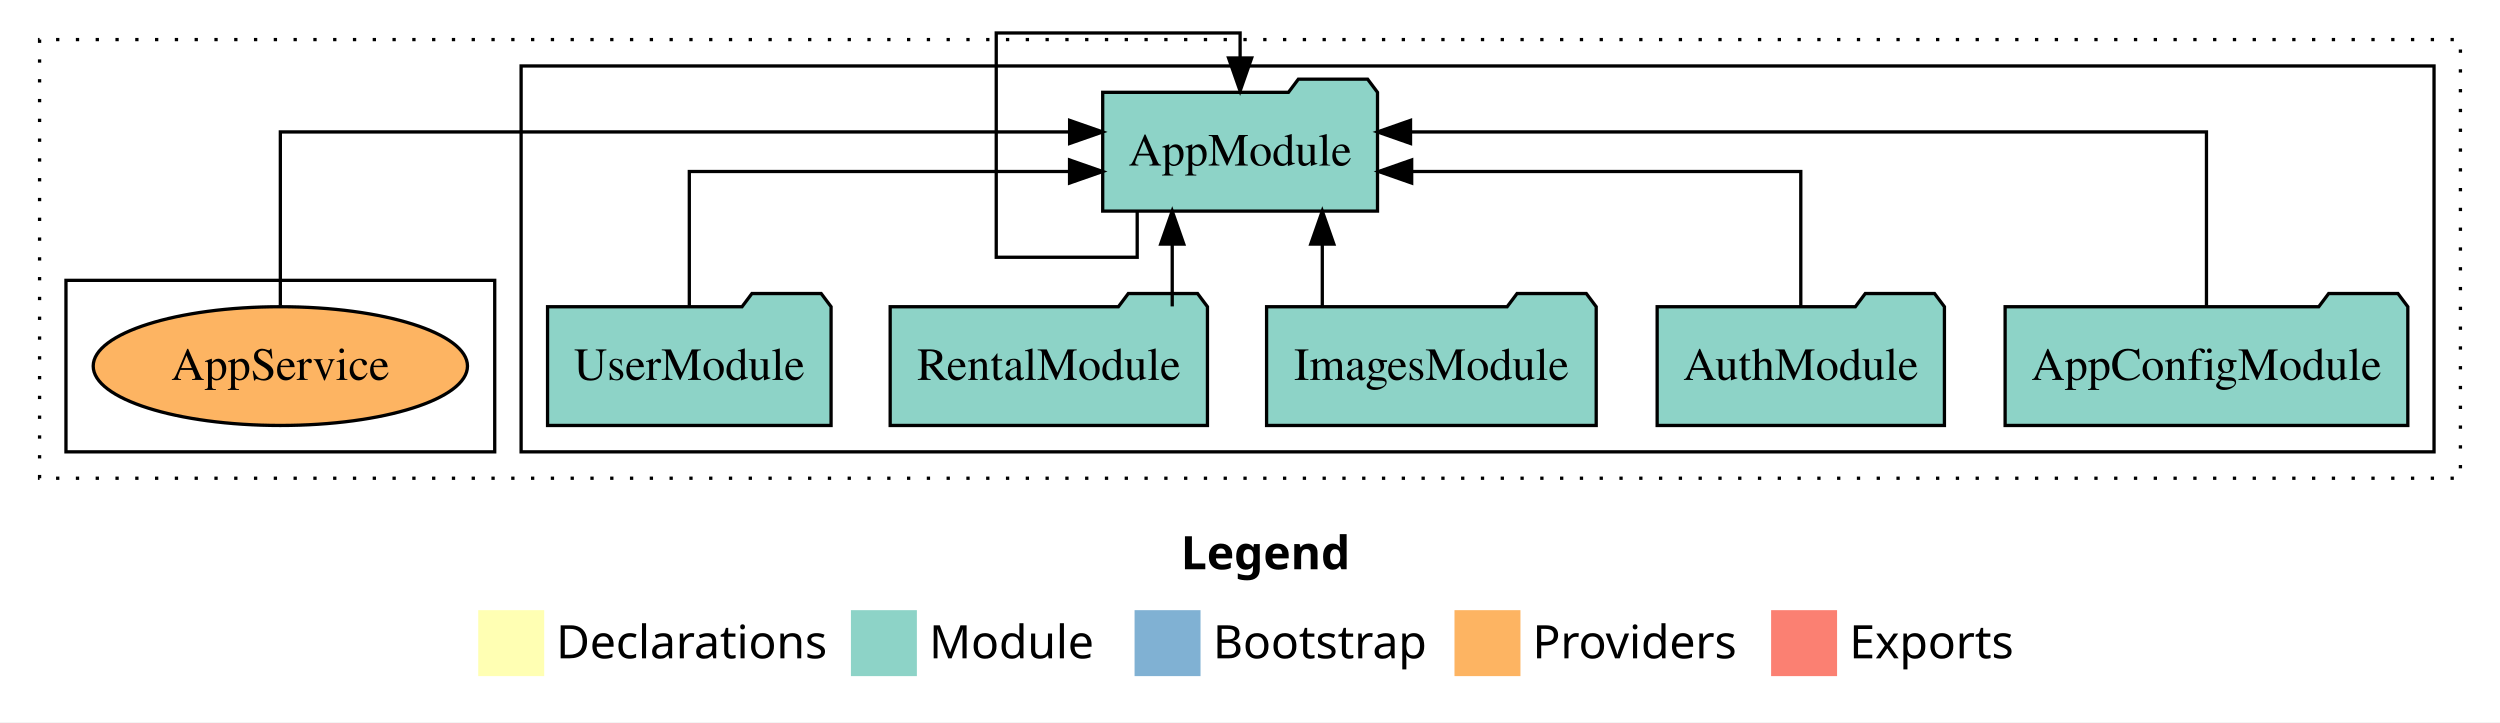
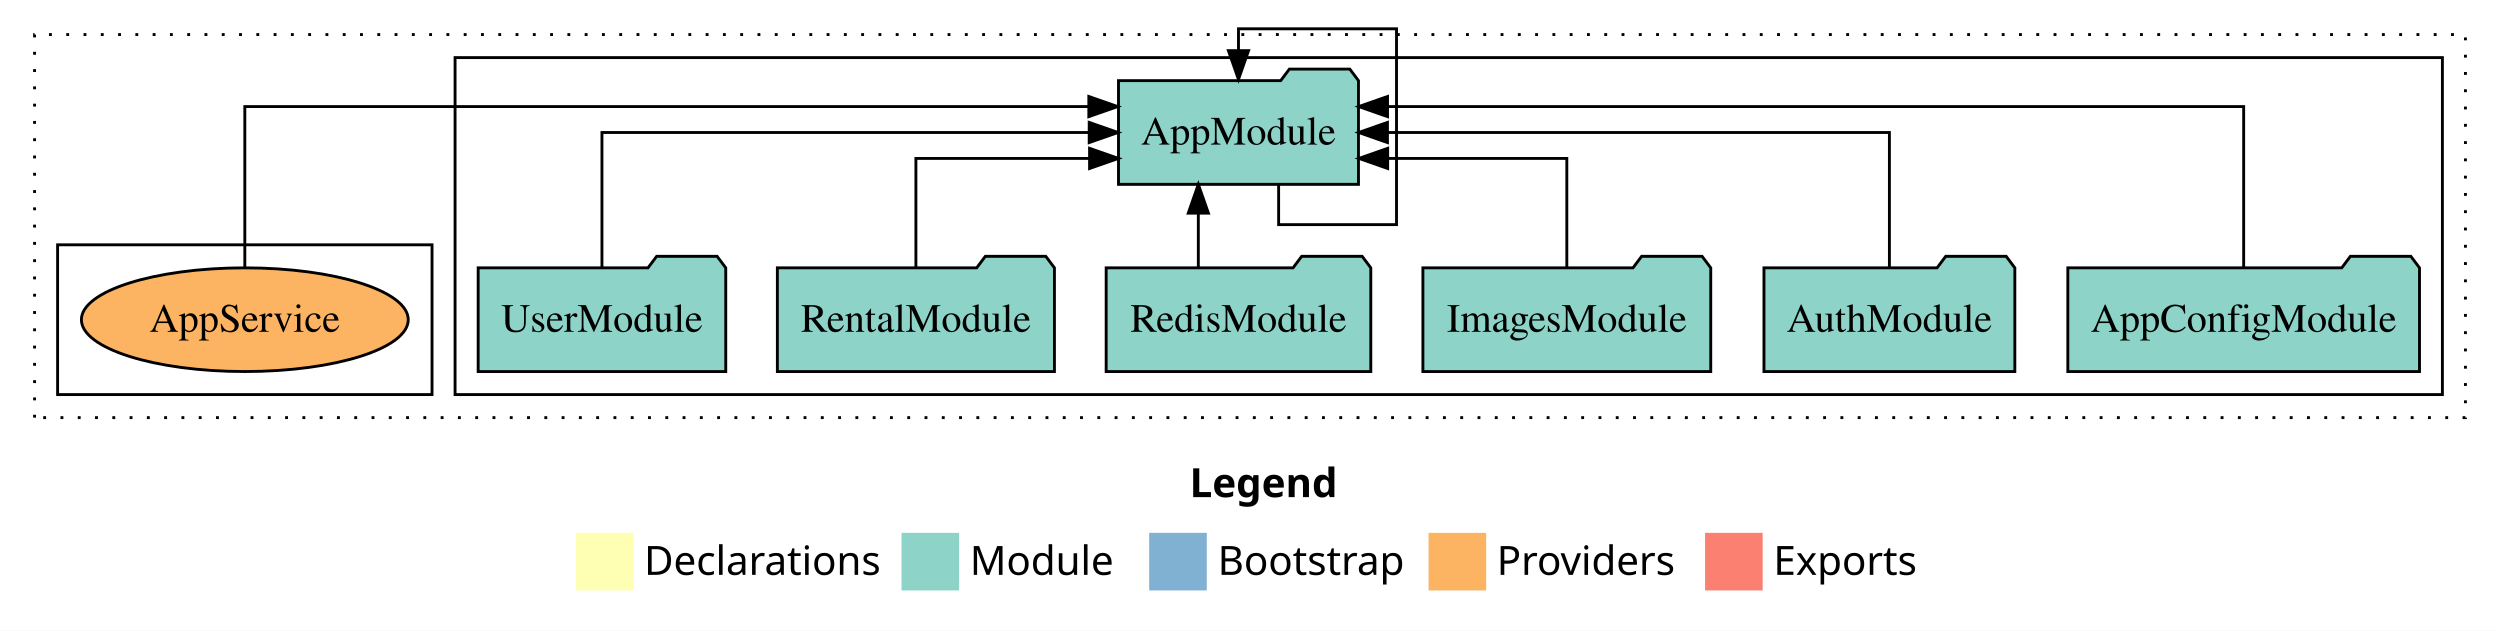
- <svg xmlns="http://www.w3.org/2000/svg" width="758pt" height="219pt" viewBox="0.00 0.00 758.00 219.00">
+ <svg xmlns="http://www.w3.org/2000/svg" width="868pt" height="219pt" viewBox="0.00 0.00 868.00 219.00">
  <g id="graph0" class="graph" transform="scale(1 1) rotate(0) translate(4 215)">
-     <polygon fill="white" stroke="transparent" points="-4,4 -4,-215 754,-215 754,4 -4,4" />
-     <text text-anchor="start" x="354.01" y="-42.4" font-family="sans-serif" font-weight="bold" font-size="14.00">Legend</text>
-     <polygon fill="#ffffb3" stroke="transparent" points="141,-10 141,-30 161,-30 161,-10 141,-10" />
-     <text text-anchor="start" x="164.63" y="-15.4" font-family="sans-serif" font-size="14.00">  Declarations</text>
-     <polygon fill="#8dd3c7" stroke="transparent" points="254,-10 254,-30 274,-30 274,-10 254,-10" />
-     <text text-anchor="start" x="277.73" y="-15.4" font-family="sans-serif" font-size="14.00">  Module</text>
-     <polygon fill="#80b1d3" stroke="transparent" points="340,-10 340,-30 360,-30 360,-10 340,-10" />
-     <text text-anchor="start" x="363.78" y="-15.4" font-family="sans-serif" font-size="14.00">  Bootstrap</text>
-     <polygon fill="#fdb462" stroke="transparent" points="437,-10 437,-30 457,-30 457,-10 437,-10" />
-     <text text-anchor="start" x="460.67" y="-15.4" font-family="sans-serif" font-size="14.00">  Providers</text>
-     <polygon fill="#fb8072" stroke="transparent" points="533,-10 533,-30 553,-30 553,-10 533,-10" />
-     <text text-anchor="start" x="556.73" y="-15.4" font-family="sans-serif" font-size="14.00">  Exports</text>
+     <polygon fill="white" stroke="transparent" points="-4,4 -4,-215 864,-215 864,4 -4,4" />
+     <text text-anchor="start" x="409.01" y="-42.4" font-family="sans-serif" font-weight="bold" font-size="14.00">Legend</text>
+     <polygon fill="#ffffb3" stroke="transparent" points="196,-10 196,-30 216,-30 216,-10 196,-10" />
+     <text text-anchor="start" x="219.63" y="-15.4" font-family="sans-serif" font-size="14.00">  Declarations</text>
+     <polygon fill="#8dd3c7" stroke="transparent" points="309,-10 309,-30 329,-30 329,-10 309,-10" />
+     <text text-anchor="start" x="332.73" y="-15.4" font-family="sans-serif" font-size="14.00">  Module</text>
+     <polygon fill="#80b1d3" stroke="transparent" points="395,-10 395,-30 415,-30 415,-10 395,-10" />
+     <text text-anchor="start" x="418.78" y="-15.4" font-family="sans-serif" font-size="14.00">  Bootstrap</text>
+     <polygon fill="#fdb462" stroke="transparent" points="492,-10 492,-30 512,-30 512,-10 492,-10" />
+     <text text-anchor="start" x="515.67" y="-15.4" font-family="sans-serif" font-size="14.00">  Providers</text>
+     <polygon fill="#fb8072" stroke="transparent" points="588,-10 588,-30 608,-30 608,-10 588,-10" />
+     <text text-anchor="start" x="611.73" y="-15.4" font-family="sans-serif" font-size="14.00">  Exports</text>
    <g id="clust1" class="cluster">
-       <polygon fill="none" stroke="black" stroke-dasharray="1,5" points="8,-70 8,-203 742,-203 742,-70 8,-70" />
+       <polygon fill="none" stroke="black" stroke-dasharray="1,5" points="8,-70 8,-203 852,-203 852,-70 8,-70" />
    </g>
    <g id="clust3" class="cluster">
-       <polygon fill="none" stroke="black" points="154,-78 154,-195 734,-195 734,-78 154,-78" />
+       <polygon fill="none" stroke="black" points="154,-78 154,-195 844,-195 844,-78 154,-78" />
    </g>
    <g id="clust6" class="cluster">
      <polygon fill="none" stroke="black" points="16,-78 16,-130 146,-130 146,-78 16,-78" />
    </g>
    <g id="node1" class="node">
-       <polygon fill="#8dd3c7" stroke="black" points="726.05,-122 723.05,-126 702.05,-126 699.05,-122 603.95,-122 603.95,-86 726.05,-86 726.05,-122" />
-       <text text-anchor="middle" x="665" y="-99.8" font-family="Times,serif" font-size="14.00">AppConfigModule</text>
+       <polygon fill="#8dd3c7" stroke="black" points="836.05,-122 833.05,-126 812.05,-126 809.05,-122 713.95,-122 713.95,-86 836.05,-86 836.05,-122" />
+       <text text-anchor="middle" x="775" y="-99.8" font-family="Times,serif" font-size="14.00">AppConfigModule</text>
    </g>
    <g id="node2" class="node">
-       <polygon fill="#8dd3c7" stroke="black" points="413.66,-187 410.66,-191 389.66,-191 386.66,-187 330.34,-187 330.34,-151 413.66,-151 413.66,-187" />
-       <text text-anchor="middle" x="372" y="-164.8" font-family="Times,serif" font-size="14.00">AppModule</text>
+       <polygon fill="#8dd3c7" stroke="black" points="467.66,-187 464.66,-191 443.66,-191 440.66,-187 384.34,-187 384.34,-151 467.66,-151 467.66,-187" />
+       <text text-anchor="middle" x="426" y="-164.8" font-family="Times,serif" font-size="14.00">AppModule</text>
    </g>
    <g id="edge1" class="edge">
-       <path fill="none" stroke="black" d="M665,-122.28C665,-143.32 665,-175 665,-175 665,-175 423.67,-175 423.67,-175" />
-       <polygon fill="black" stroke="black" points="423.67,-171.5 413.67,-175 423.67,-178.5 423.67,-171.5" />
+       <path fill="none" stroke="black" d="M775,-122.29C775,-144.21 775,-178 775,-178 775,-178 477.75,-178 477.75,-178" />
+       <polygon fill="black" stroke="black" points="477.75,-174.5 467.75,-178 477.75,-181.5 477.75,-174.5" />
    </g>
    <g id="edge2" class="edge">
-       <path fill="none" stroke="black" d="M340.8,-150.76C340.8,-143.57 340.8,-137 340.8,-137 340.8,-137 298.06,-137 298.06,-137 298.06,-137 298.06,-205 298.06,-205 298.06,-205 372,-205 372,-205 372,-205 372,-197.42 372,-197.42" />
-       <polygon fill="black" stroke="black" points="375.5,-197.42 372,-187.42 368.5,-197.42 375.5,-197.42" />
+       <path fill="none" stroke="black" d="M439.94,-150.76C439.94,-143.57 439.94,-137 439.94,-137 439.94,-137 480.87,-137 480.87,-137 480.87,-137 480.87,-205 480.87,-205 480.87,-205 426,-205 426,-205 426,-205 426,-197.42 426,-197.42" />
+       <polygon fill="black" stroke="black" points="429.5,-197.42 426,-187.42 422.5,-197.42 429.5,-197.42" />
    </g>
    <g id="node3" class="node">
-       <polygon fill="#8dd3c7" stroke="black" points="585.55,-122 582.55,-126 561.55,-126 558.55,-122 498.45,-122 498.45,-86 585.55,-86 585.55,-122" />
-       <text text-anchor="middle" x="542" y="-99.8" font-family="Times,serif" font-size="14.00">AuthModule</text>
+       <polygon fill="#8dd3c7" stroke="black" points="695.55,-122 692.55,-126 671.55,-126 668.55,-122 608.45,-122 608.45,-86 695.55,-86 695.55,-122" />
+       <text text-anchor="middle" x="652" y="-99.8" font-family="Times,serif" font-size="14.00">AuthModule</text>
    </g>
    <g id="edge3" class="edge">
-       <path fill="none" stroke="black" d="M542,-122.02C542,-139.37 542,-163 542,-163 542,-163 424.02,-163 424.02,-163" />
-       <polygon fill="black" stroke="black" points="424.02,-159.5 414.02,-163 424.02,-166.5 424.02,-159.5" />
+       <path fill="none" stroke="black" d="M652,-122.11C652,-141.34 652,-169 652,-169 652,-169 477.72,-169 477.72,-169" />
+       <polygon fill="black" stroke="black" points="477.72,-165.5 467.72,-169 477.72,-172.5 477.72,-165.5" />
    </g>
    <g id="node4" class="node">
-       <polygon fill="#8dd3c7" stroke="black" points="479.97,-122 476.97,-126 455.97,-126 452.97,-122 380.03,-122 380.03,-86 479.97,-86 479.97,-122" />
-       <text text-anchor="middle" x="430" y="-99.8" font-family="Times,serif" font-size="14.00">ImagesModule</text>
+       <polygon fill="#8dd3c7" stroke="black" points="589.97,-122 586.97,-126 565.97,-126 562.97,-122 490.03,-122 490.03,-86 589.97,-86 589.97,-122" />
+       <text text-anchor="middle" x="540" y="-99.8" font-family="Times,serif" font-size="14.00">ImagesModule</text>
    </g>
    <g id="edge4" class="edge">
-       <path fill="none" stroke="black" d="M396.92,-122.11C396.92,-122.11 396.92,-140.99 396.92,-140.99" />
-       <polygon fill="black" stroke="black" points="393.42,-140.99 396.92,-150.99 400.42,-140.99 393.42,-140.99" />
+       <path fill="none" stroke="black" d="M540,-122.03C540,-138.4 540,-160 540,-160 540,-160 477.8,-160 477.8,-160" />
+       <polygon fill="black" stroke="black" points="477.8,-156.5 467.8,-160 477.8,-163.5 477.8,-156.5" />
    </g>
    <g id="node5" class="node">
+       <polygon fill="#8dd3c7" stroke="black" points="471.94,-122 468.94,-126 447.94,-126 444.94,-122 380.06,-122 380.06,-86 471.94,-86 471.94,-122" />
+       <text text-anchor="middle" x="426" y="-99.8" font-family="Times,serif" font-size="14.00">RedisModule</text>
+     </g>
+     <g id="edge5" class="edge">
+       <path fill="none" stroke="black" d="M412.06,-122.11C412.06,-122.11 412.06,-140.99 412.06,-140.99" />
+       <polygon fill="black" stroke="black" points="408.56,-140.99 412.06,-150.99 415.56,-140.99 408.56,-140.99" />
+     </g>
+     <g id="node6" class="node">
      <polygon fill="#8dd3c7" stroke="black" points="362.1,-122 359.1,-126 338.1,-126 335.1,-122 265.9,-122 265.9,-86 362.1,-86 362.1,-122" />
      <text text-anchor="middle" x="314" y="-99.8" font-family="Times,serif" font-size="14.00">RentalModule</text>
    </g>
-     <g id="edge5" class="edge">
-       <path fill="none" stroke="black" d="M351.42,-122.11C351.42,-122.11 351.42,-140.99 351.42,-140.99" />
-       <polygon fill="black" stroke="black" points="347.92,-140.99 351.42,-150.99 354.92,-140.99 347.92,-140.99" />
+     <g id="edge6" class="edge">
+       <path fill="none" stroke="black" d="M314,-122.03C314,-138.4 314,-160 314,-160 314,-160 374.3,-160 374.3,-160" />
+       <polygon fill="black" stroke="black" points="374.3,-163.5 384.3,-160 374.3,-156.5 374.3,-163.5" />
    </g>
-     <g id="node6" class="node">
+     <g id="node7" class="node">
      <polygon fill="#8dd3c7" stroke="black" points="247.98,-122 244.98,-126 223.98,-126 220.98,-122 162.02,-122 162.02,-86 247.98,-86 247.98,-122" />
      <text text-anchor="middle" x="205" y="-99.8" font-family="Times,serif" font-size="14.00">UserModule</text>
    </g>
-     <g id="edge6" class="edge">
-       <path fill="none" stroke="black" d="M205,-122.02C205,-139.37 205,-163 205,-163 205,-163 320.29,-163 320.29,-163" />
-       <polygon fill="black" stroke="black" points="320.29,-166.5 330.29,-163 320.29,-159.5 320.29,-166.5" />
+     <g id="edge7" class="edge">
+       <path fill="none" stroke="black" d="M205,-122.11C205,-141.34 205,-169 205,-169 205,-169 374.17,-169 374.17,-169" />
+       <polygon fill="black" stroke="black" points="374.17,-172.5 384.17,-169 374.17,-165.5 374.17,-172.5" />
    </g>
-     <g id="node7" class="node">
+     <g id="node8" class="node">
      <ellipse fill="#fdb462" stroke="black" cx="81" cy="-104" rx="56.74" ry="18" />
      <text text-anchor="middle" x="81" y="-99.8" font-family="Times,serif" font-size="14.00">AppService</text>
    </g>
-     <g id="edge7" class="edge">
-       <path fill="none" stroke="black" d="M81,-122.28C81,-143.32 81,-175 81,-175 81,-175 320.31,-175 320.31,-175" />
-       <polygon fill="black" stroke="black" points="320.31,-178.5 330.31,-175 320.31,-171.5 320.31,-178.5" />
+     <g id="edge8" class="edge">
+       <path fill="none" stroke="black" d="M81,-122.29C81,-144.21 81,-178 81,-178 81,-178 374.04,-178 374.04,-178" />
+       <polygon fill="black" stroke="black" points="374.04,-181.5 384.04,-178 374.04,-174.5 374.04,-181.5" />
    </g>
  </g>
</svg>
